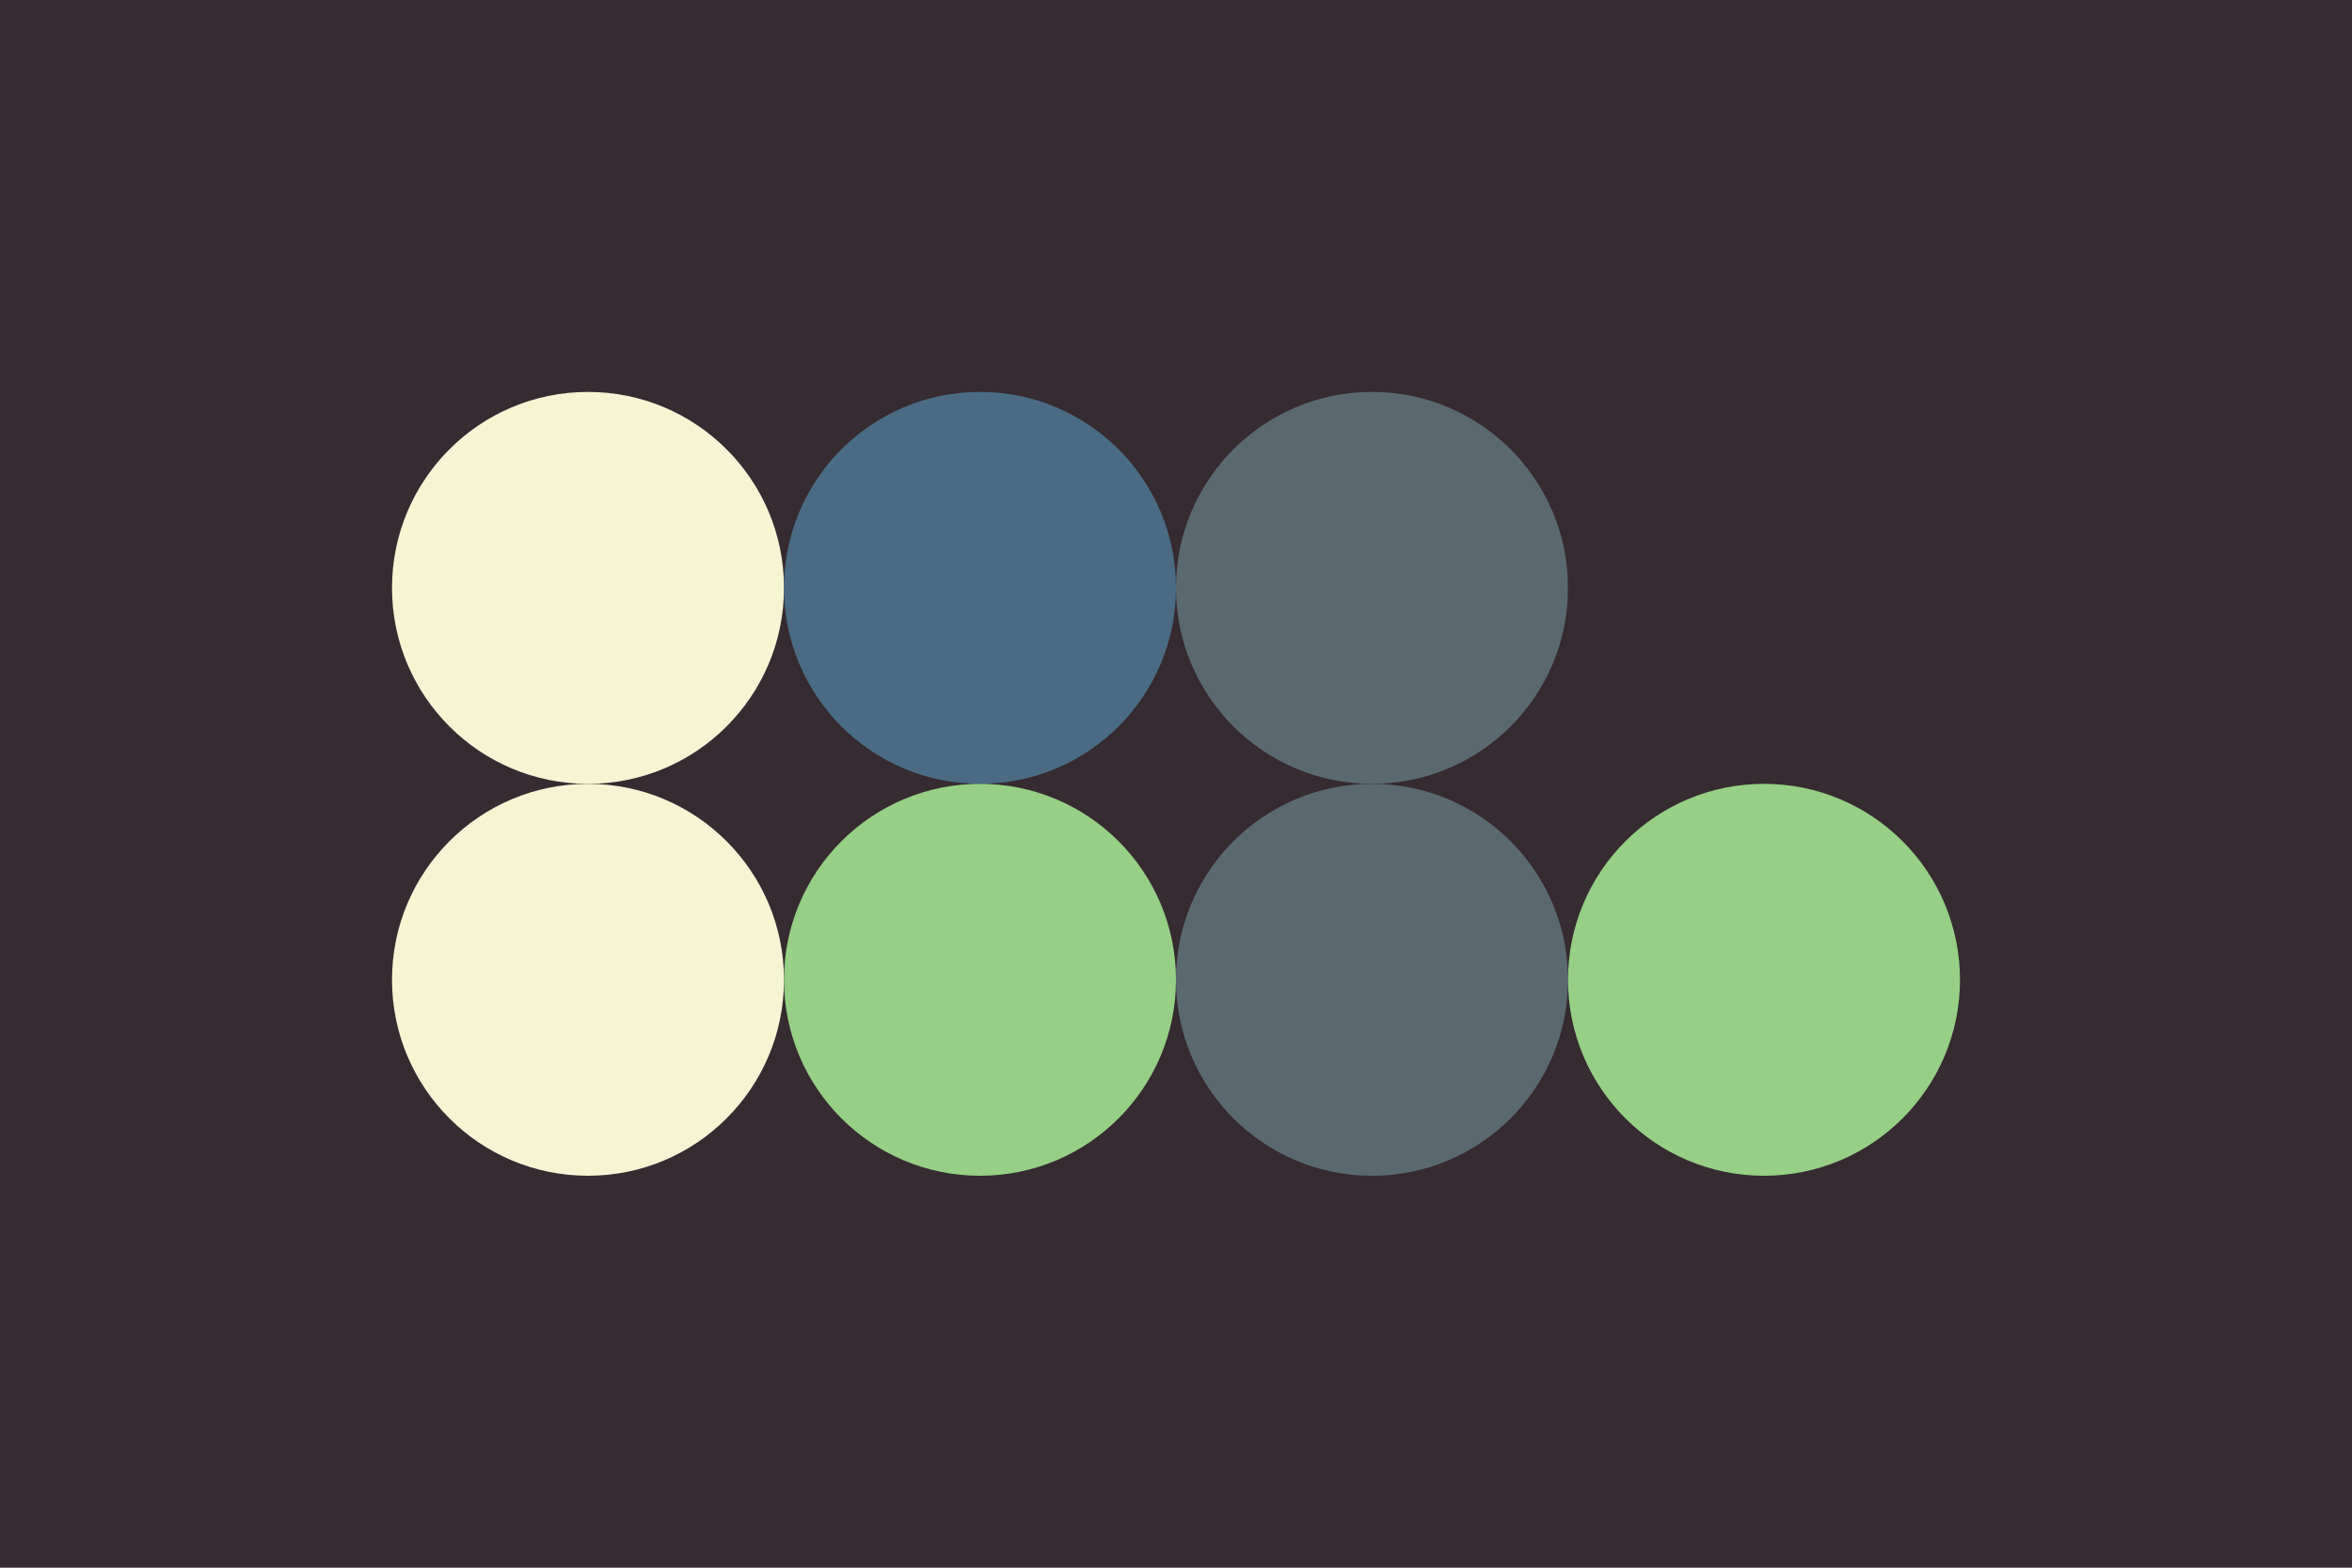
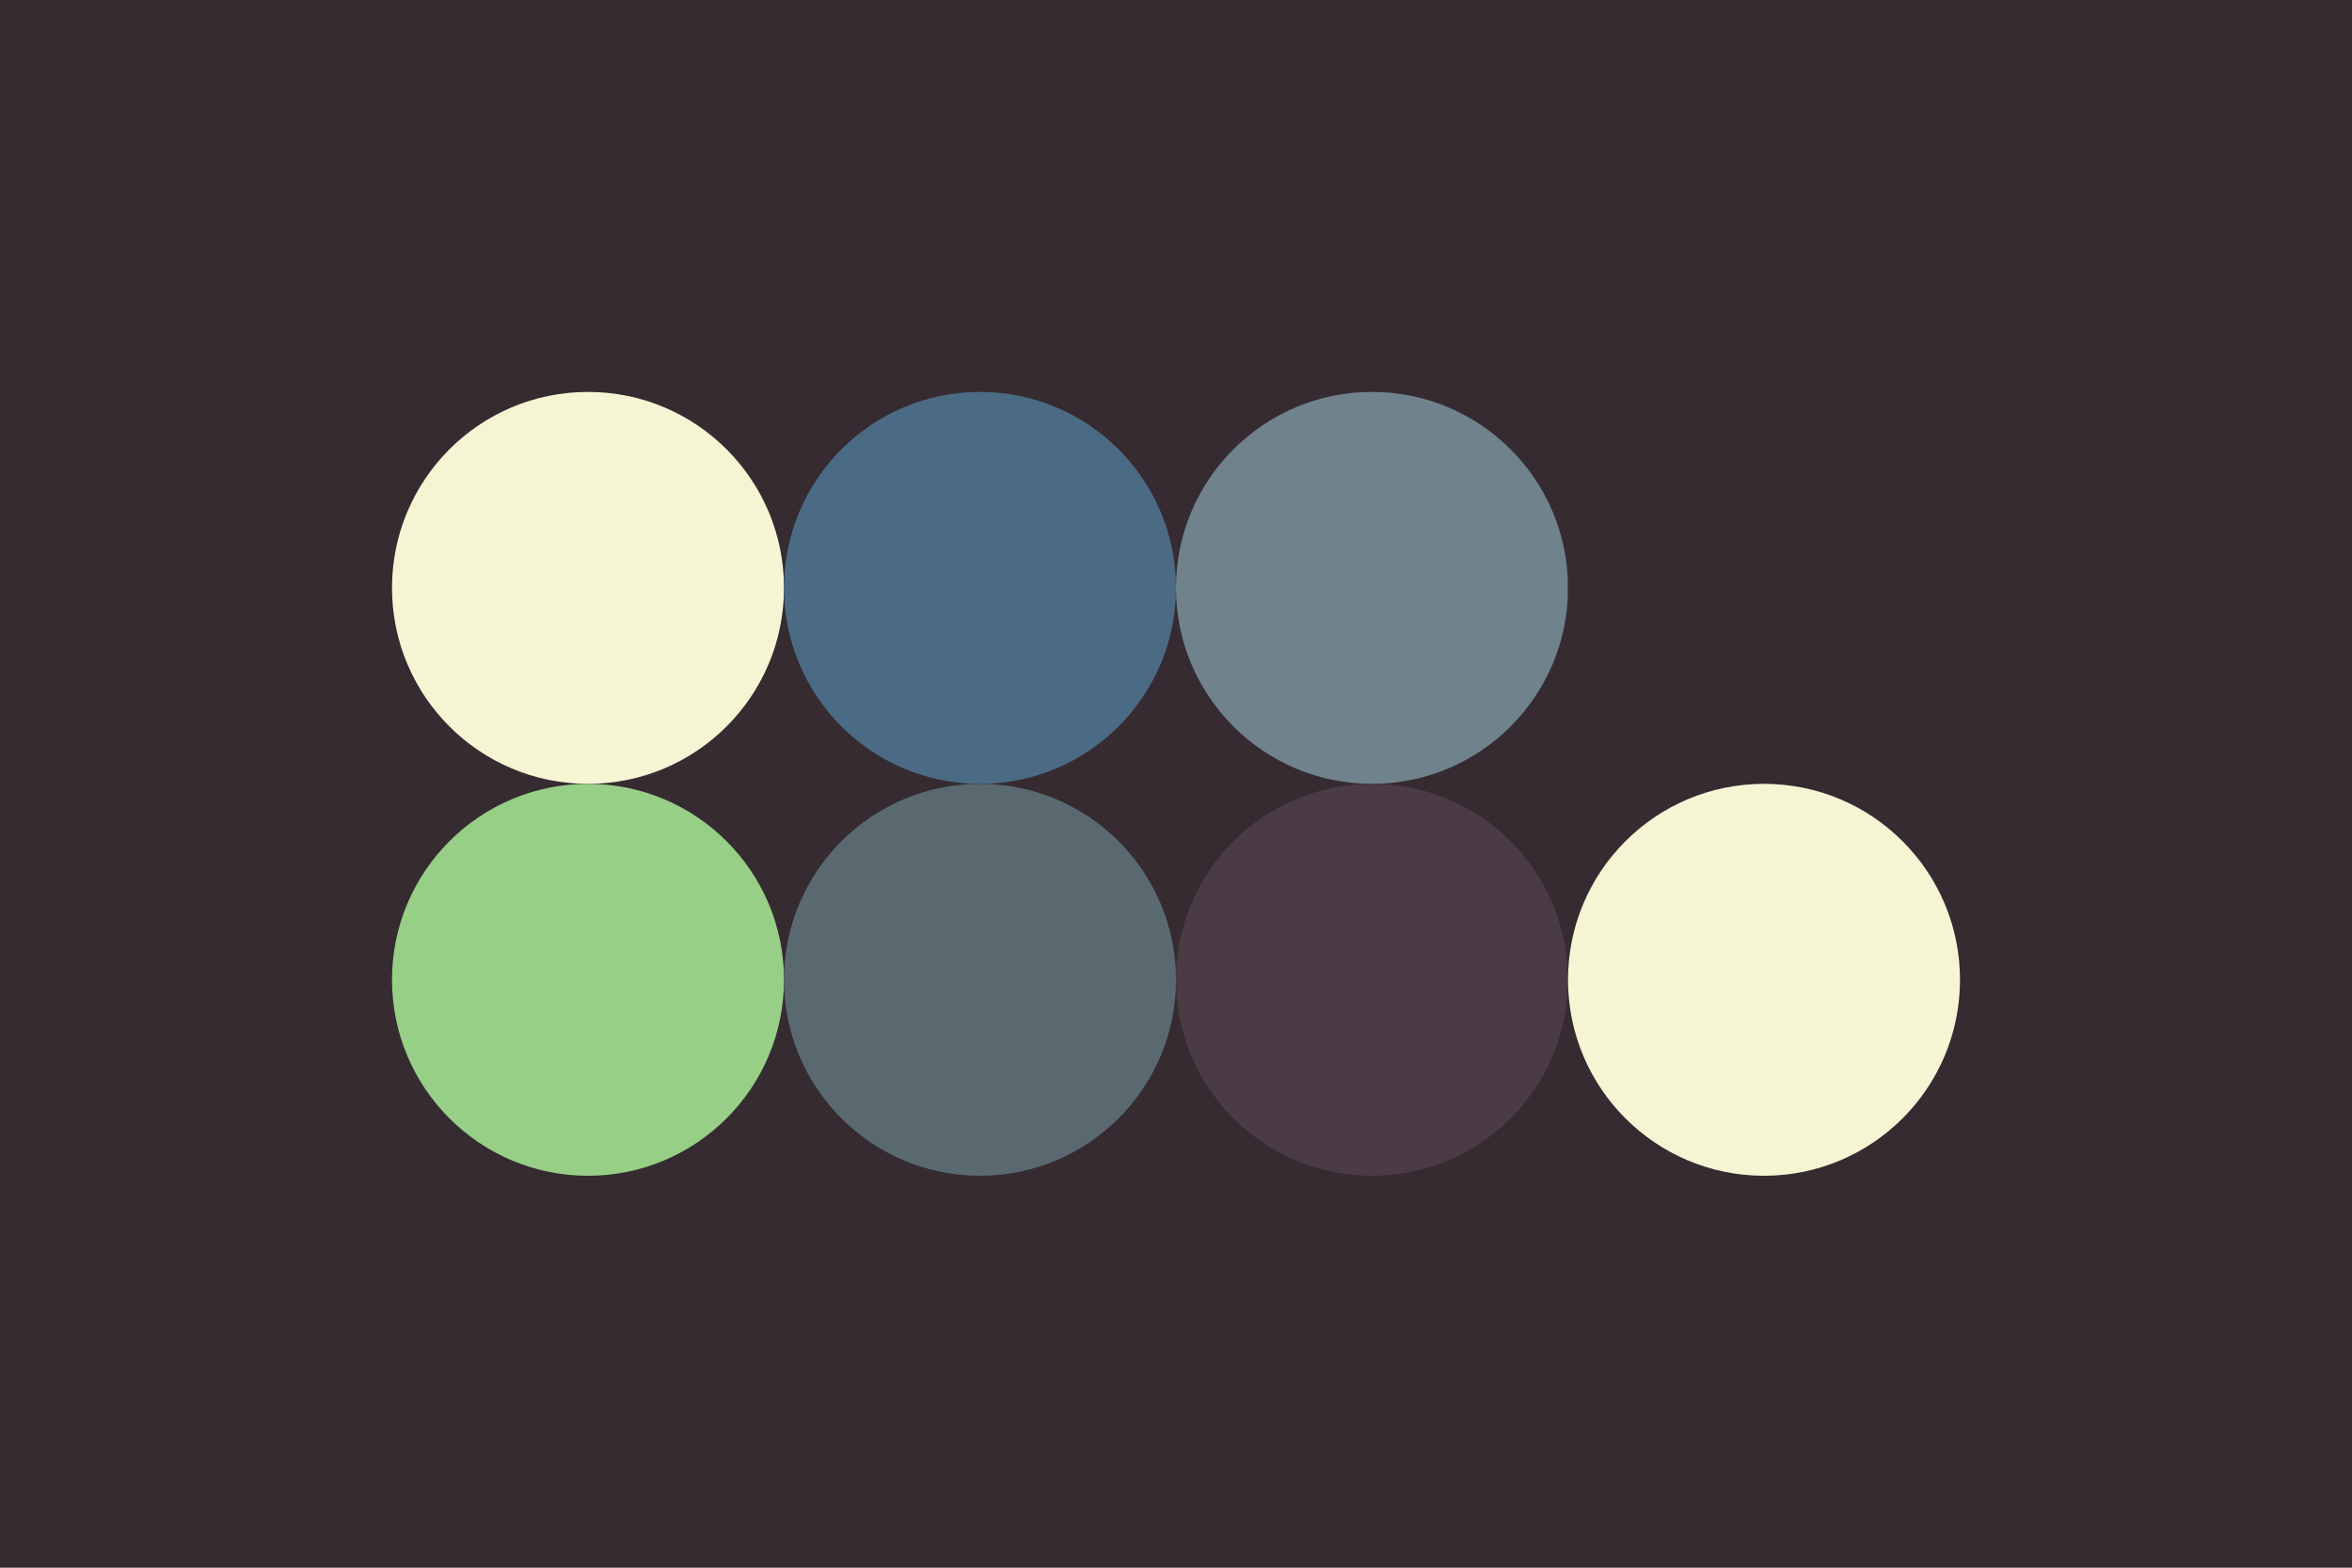
<svg xmlns="http://www.w3.org/2000/svg" width="96px" height="64px" baseProfile="full" version="1.1">
  <rect width="96" height="64" id="background" fill="#352b31" />
  <circle cx="24" cy="24" r="8" id="f_high" fill="#f5f5d4" />
  <circle cx="40" cy="24" r="8" id="f_med" fill="#4a6b83" />
-   <circle cx="56" cy="24" r="8" id="f_low" fill="#5a6970" />
+   <circle cx="56" cy="24" r="8" id="f_low" fill="#70838c" />
  <circle cx="72" cy="24" r="8" id="f_inv" fill="#352b31" />
-   <circle cx="24" cy="40" r="8" id="b_high" fill="#f5f5d4" />
-   <circle cx="40" cy="40" r="8" id="b_med" fill="#96cf85" />
-   <circle cx="56" cy="40" r="8" id="b_low" fill="#5a6970" />
-   <circle cx="72" cy="40" r="8" id="b_inv" fill="#96cf85" />
+   <circle cx="24" cy="40" r="8" id="b_high" fill="#96cf85" />
+   <circle cx="40" cy="40" r="8" id="b_med" fill="#5a6970" />
+   <circle cx="56" cy="40" r="8" id="b_low" fill="#4a3b44" />
+   <circle cx="72" cy="40" r="8" id="b_inv" fill="#f5f5d4" />
</svg>
